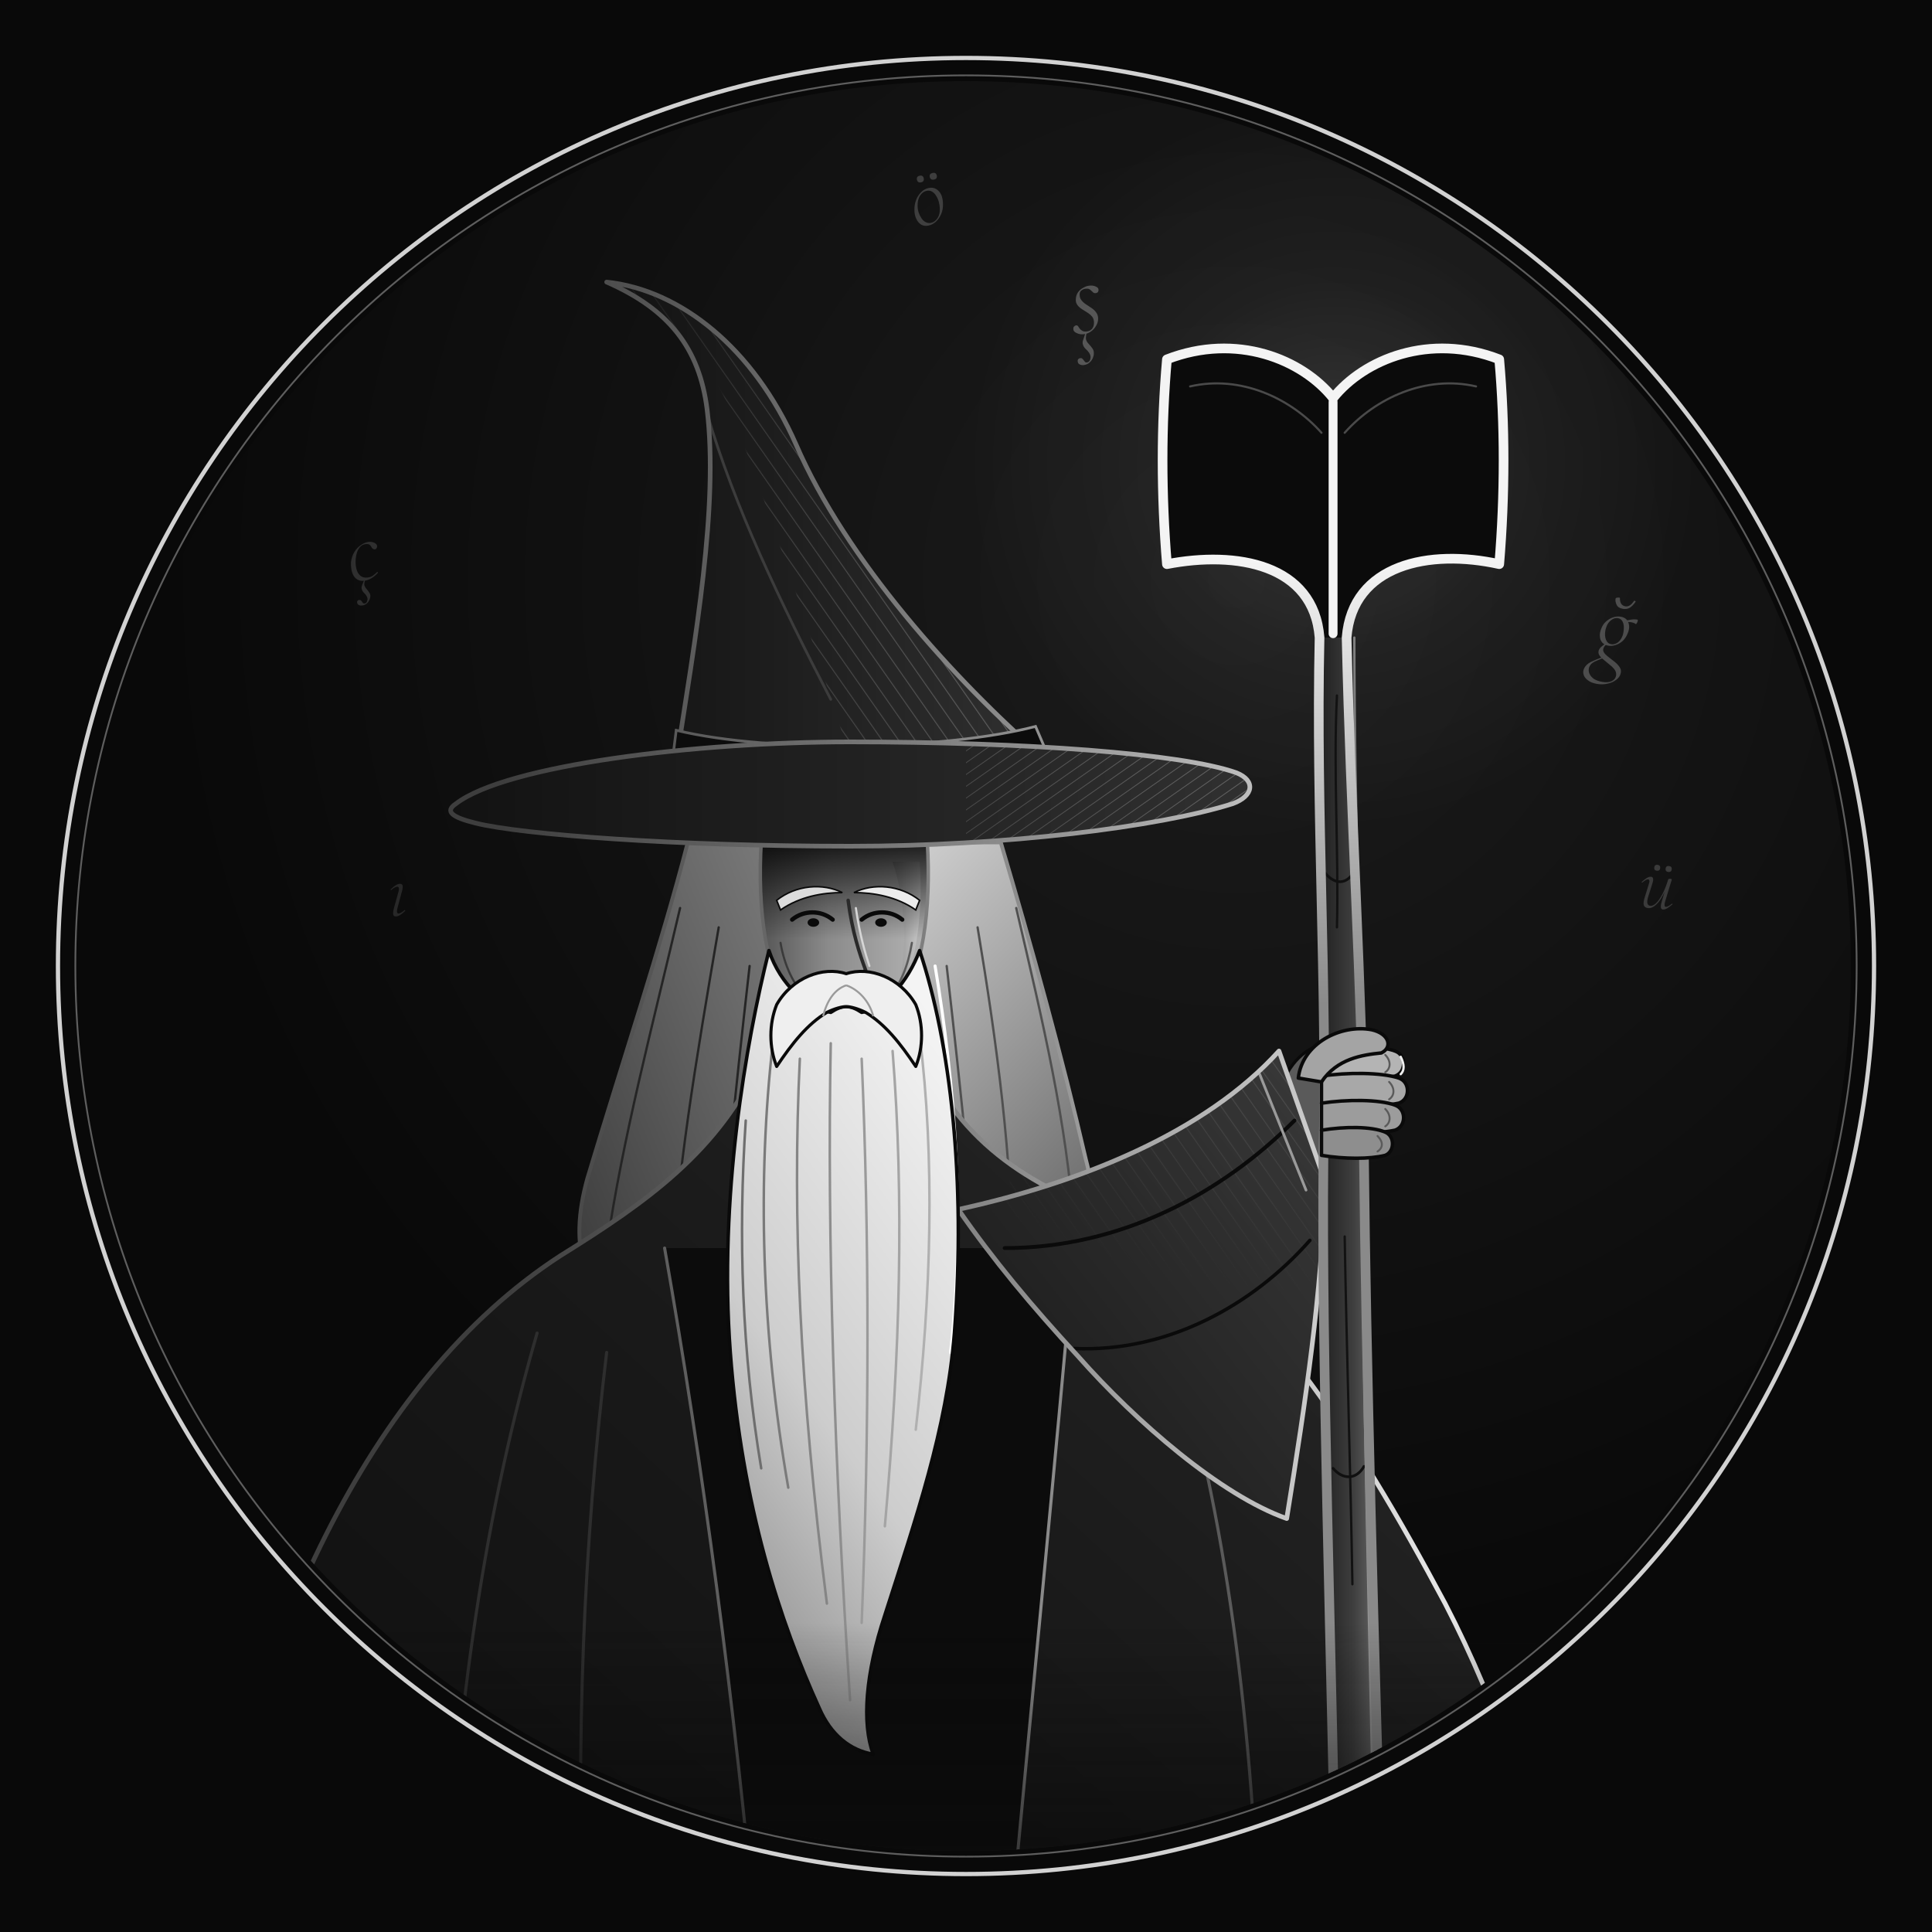
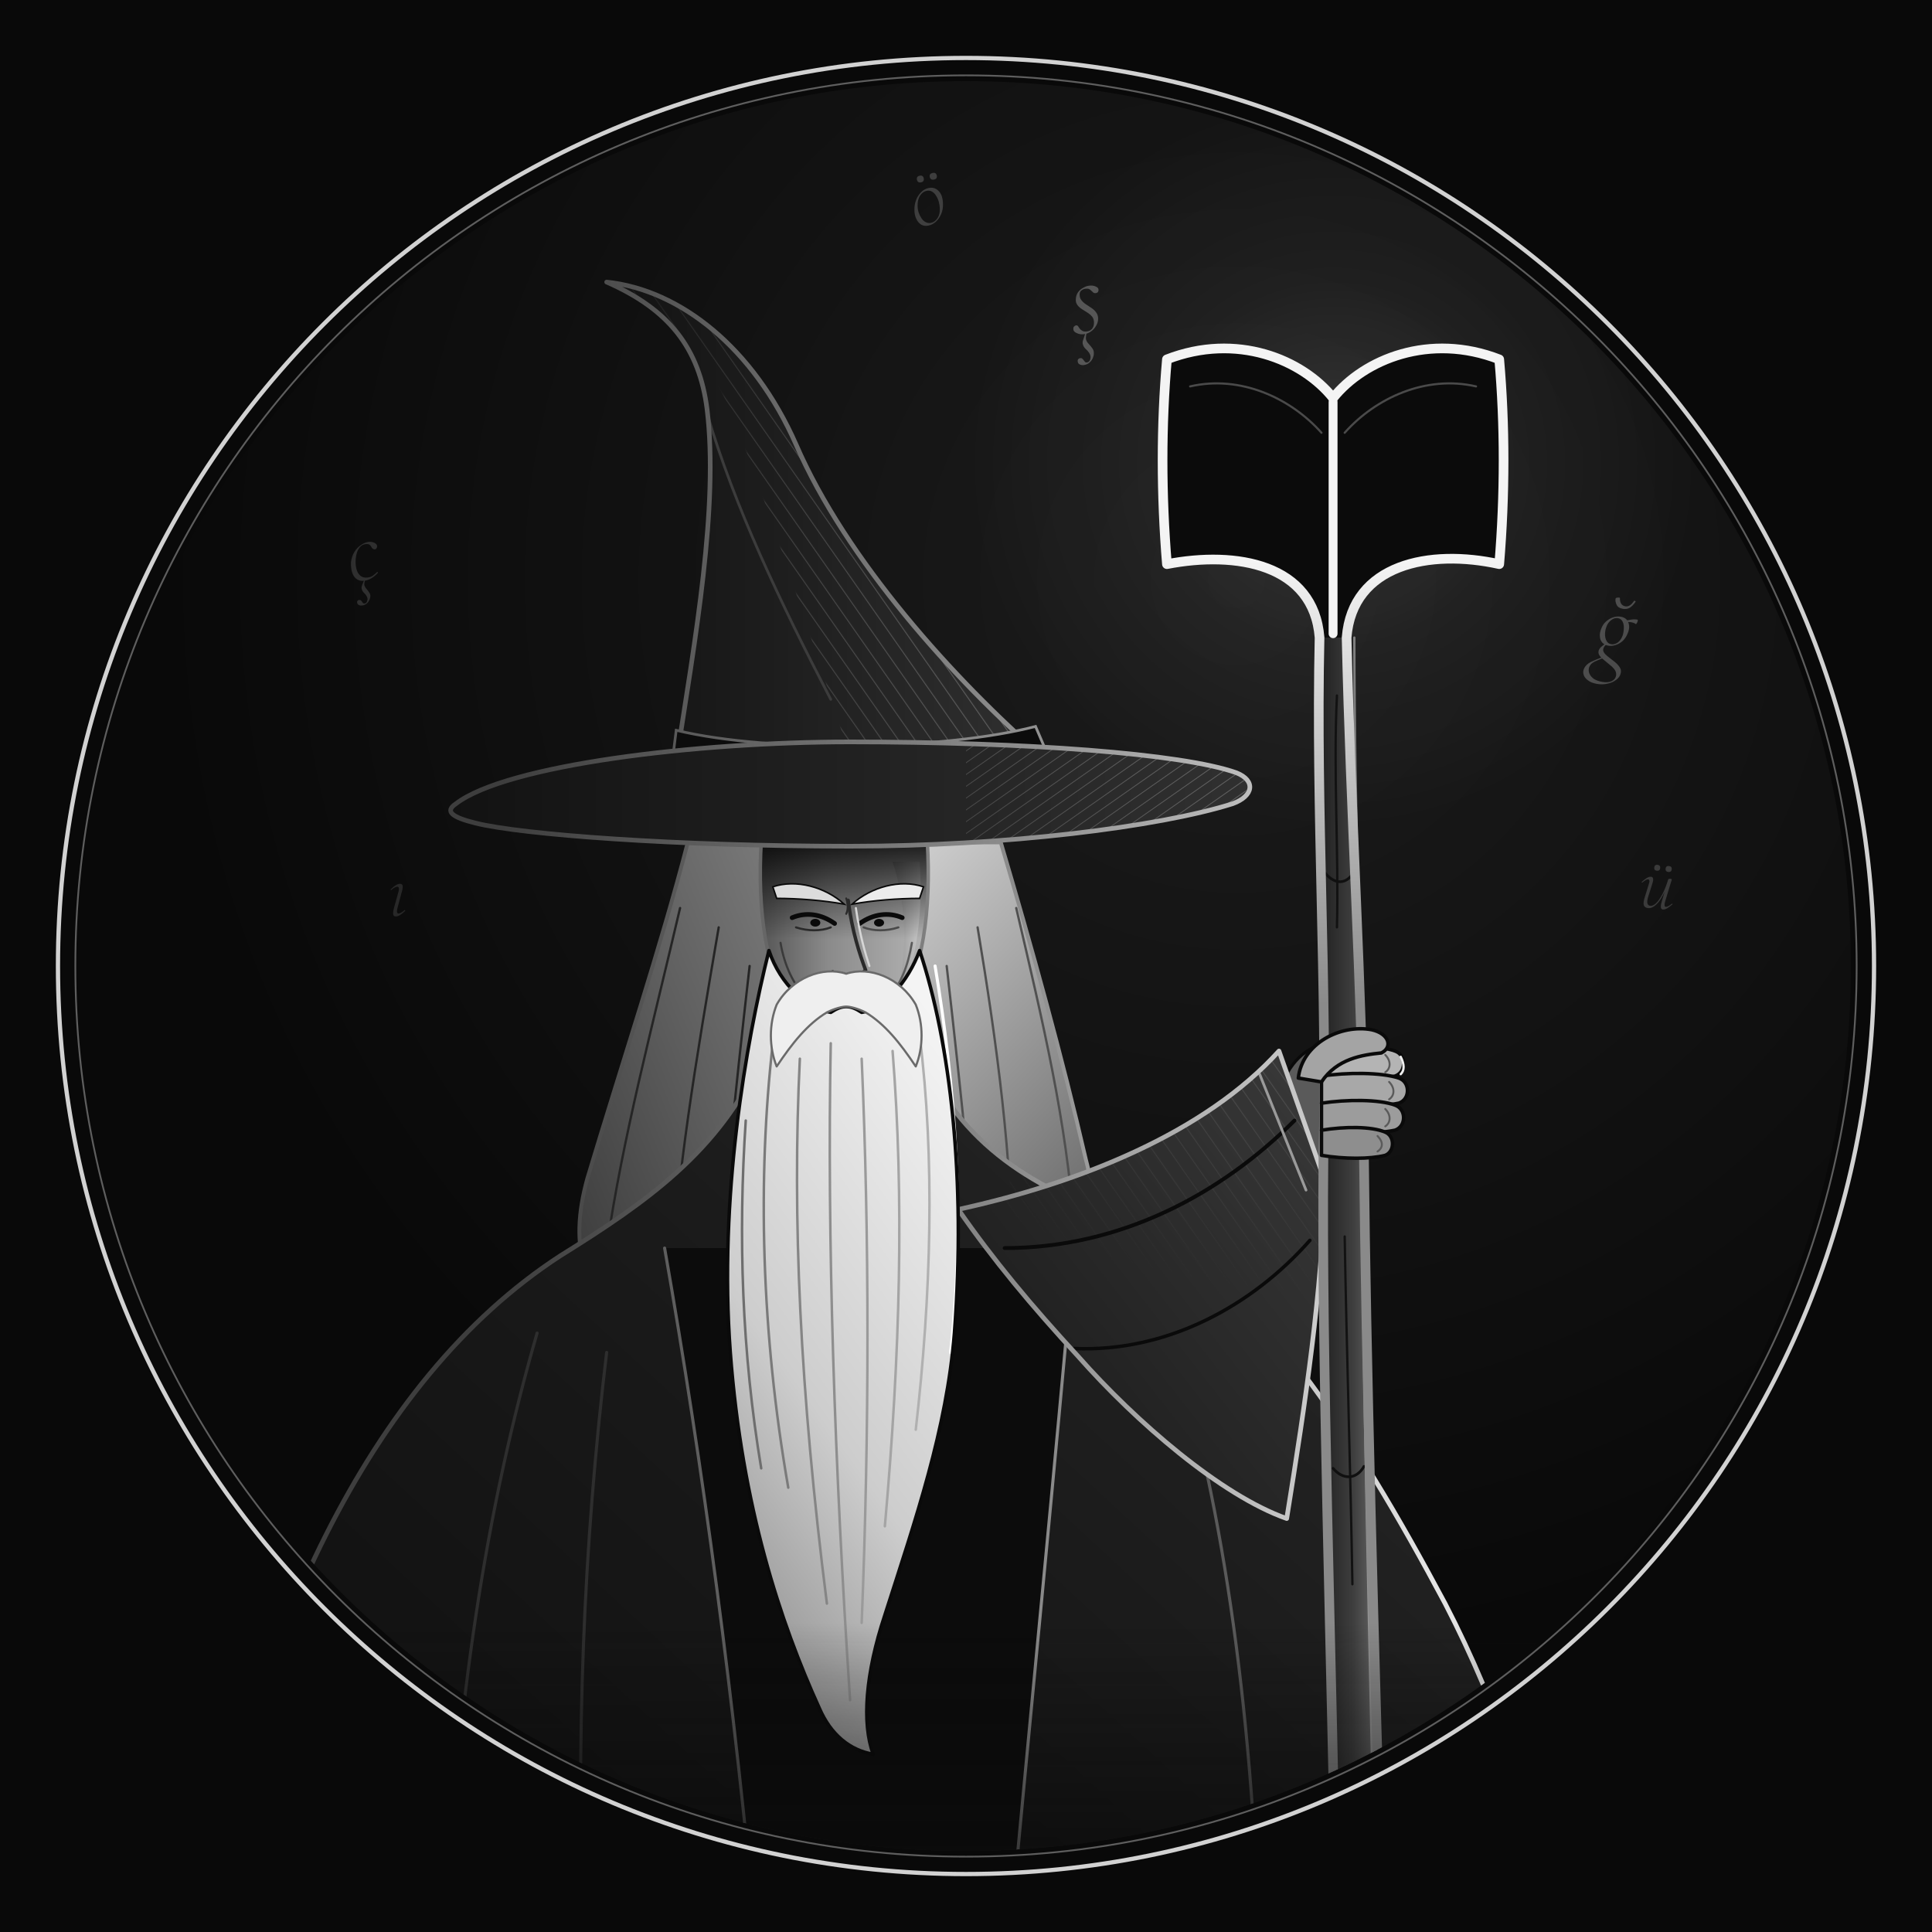
<svg xmlns="http://www.w3.org/2000/svg" viewBox="0 0 1000 1000" width="1080" height="1080">
  <defs>
    <radialGradient id="bg" cx="640" cy="300" r="560" gradientUnits="userSpaceOnUse">
      <stop offset="0" stop-color="#1c1c1c" />
      <stop offset="1" stop-color="#090909" />
    </radialGradient>
    <radialGradient id="aura" cx="690" cy="240" r="190" gradientUnits="userSpaceOnUse">
      <stop offset="0" stop-color="#fff" stop-opacity="0.13" />
      <stop offset="0.5" stop-color="#fff" stop-opacity="0.04" />
      <stop offset="1" stop-color="#fff" stop-opacity="0" />
    </radialGradient>
    <linearGradient id="rim" x1="260" y1="0" x2="740" y2="0" gradientUnits="userSpaceOnUse">
      <stop offset="0" stop-color="#3e3e3e" />
      <stop offset="0.55" stop-color="#8c8c8c" />
      <stop offset="1" stop-color="#e4e4e4" />
    </linearGradient>
    <linearGradient id="staffLine" x1="0" y1="290" x2="0" y2="520" gradientUnits="userSpaceOnUse">
      <stop offset="0" stop-color="#f4f4f4" />
      <stop offset="1" stop-color="#8a8a8a" />
    </linearGradient>
    <linearGradient id="cloth" x1="1" y1="0" x2="0" y2="0.7">
      <stop offset="0" stop-color="#2c2c2c" />
      <stop offset="0.5" stop-color="#1b1b1b" />
      <stop offset="1" stop-color="#101010" />
    </linearGradient>
    <linearGradient id="clothLit" x1="1" y1="0" x2="0" y2="1">
      <stop offset="0" stop-color="#3a3a3a" />
      <stop offset="1" stop-color="#161616" />
    </linearGradient>
    <linearGradient id="felt" x1="1" y1="0" x2="0" y2="0">
      <stop offset="0" stop-color="#303030" />
      <stop offset="1" stop-color="#121212" />
    </linearGradient>
    <linearGradient id="beard" x1="0.7" y1="0" x2="0.3" y2="1">
      <stop offset="0" stop-color="#f4f4f4" />
      <stop offset="0.6" stop-color="#cdcdcd" />
      <stop offset="1" stop-color="#8e8e8e" />
    </linearGradient>
    <linearGradient id="hairShade" x1="1" y1="0" x2="0" y2="1">
      <stop offset="0" stop-color="#7a7a7a" />
      <stop offset="1" stop-color="#3a3a3a" />
    </linearGradient>
    <linearGradient id="hairLit" x1="0" y1="0" x2="0.4" y2="1">
      <stop offset="0" stop-color="#cfcfcf" />
      <stop offset="1" stop-color="#6e6e6e" />
    </linearGradient>
    <linearGradient id="skin" x1="1" y1="0" x2="0" y2="0">
      <stop offset="0" stop-color="#b4b4b4" />
      <stop offset="0.6" stop-color="#8a8a8a" />
      <stop offset="1" stop-color="#555" />
    </linearGradient>
    <linearGradient id="skinLit" x1="1" y1="0" x2="0" y2="0">
      <stop offset="0" stop-color="#c8c8c8" />
      <stop offset="1" stop-color="#8e8e8e" />
    </linearGradient>
    <linearGradient id="brimShade" x1="0" y1="436" x2="0" y2="486" gradientUnits="userSpaceOnUse">
      <stop offset="0" stop-color="#000" stop-opacity="0.85" />
      <stop offset="1" stop-color="#000" stop-opacity="0" />
    </linearGradient>
    <linearGradient id="wood" x1="680" y1="0" x2="714" y2="0" gradientUnits="userSpaceOnUse">
      <stop offset="0" stop-color="#1a1a1a" />
      <stop offset="0.6" stop-color="#3e3e3e" />
      <stop offset="1" stop-color="#6a6a6a" />
    </linearGradient>
    <linearGradient id="fade" x1="0" y1="0" x2="0" y2="1">
      <stop offset="0" stop-color="#090909" stop-opacity="0" />
      <stop offset="1" stop-color="#090909" stop-opacity="0.9" />
    </linearGradient>
    <pattern id="scratch" width="7" height="7" patternUnits="userSpaceOnUse" patternTransform="rotate(-35)">
      <line x1="0" y1="0" x2="0" y2="7" stroke="#d0d0d0" stroke-width="1" />
    </pattern>
    <pattern id="scratchFine" width="5" height="5" patternUnits="userSpaceOnUse" patternTransform="rotate(55)">
      <line x1="0" y1="0" x2="0" y2="5" stroke="#d0d0d0" stroke-width="0.8" />
    </pattern>
    <radialGradient id="lightFall" cx="700" cy="250" r="420" gradientUnits="userSpaceOnUse">
      <stop offset="0" stop-color="#fff" />
      <stop offset="0.55" stop-color="#fff" stop-opacity="0.45" />
      <stop offset="1" stop-color="#fff" stop-opacity="0" />
    </radialGradient>
    <mask id="lit" maskUnits="userSpaceOnUse" x="0" y="0" width="1000" height="1000">
      <rect width="1000" height="1000" fill="url(#lightFall)" />
    </mask>
    <clipPath id="frame">
      <circle cx="500" cy="500" r="458" />
    </clipPath>
    <path id="s-robe" d="M100 1010 C130 850 190 715 290 650 C335 622 372 596 394 548 L478 548 C500 596 540 618 590 634 C650 664 700 740 748 830 C776 884 796 944 810 1010 Z" />
    <path id="s-sleeve" d="M496 626 C560 612 624 586 662 544 L686 612 C684 670 676 724 666 786 C632 774 588 736 558 702 C534 676 514 652 496 626 Z" />
    <path id="s-hat" d="M350 394 C360 330 372 262 366 212 C362 180 346 160 314 146 C352 150 390 180 412 230 C438 290 494 352 540 392 Z" />
    <path id="s-brim" d="M236 416 C262 396 360 384 440 384 C530 384 612 390 640 400 C650 404 649 412 638 416 C600 428 520 438 440 438 C350 438 270 432 246 426 C234 423 230 420 236 416 Z" />
    <path id="s-face" d="M394 436 C392 470 396 505 411 524 C424 539 450 539 463 524 C478 505 482 470 480 436 Z" />
    <path id="s-beard" d="M398 492 C386 540 372 620 378 700 C384 780 404 840 424 884 C430 898 440 906 452 908 C446 892 448 866 458 836 C474 786 490 740 494 690 C500 610 492 540 476 492 C470 508 458 522 446 524 C440 520 436 520 430 524 C418 522 404 510 398 492 Z" />
    <path id="s-staff" d="M690 206 C674 186 640 172 604 186 C601 220 601 256 604 292 C640 285 680 292 683 330 C681 420 687 510 685 600 C684 700 689 850 692 1010 L716 1010 C711 850 707 700 706 600 C705 510 699 420 697 330 C700 292 740 284 776 292 C779 256 779 220 776 186 C740 172 706 186 690 206 Z" />
    <clipPath id="faceClip">
      <use href="#s-face" />
    </clipPath>
  </defs>
  <rect width="1000" height="1000" fill="#090909" />
  <circle cx="500" cy="500" r="458" fill="url(#bg)" />
  <g clip-path="url(#frame)">
    <circle cx="690" cy="240" r="190" fill="url(#aura)" />
    <g fill="#c8c8c8">
      <path d="M559 172.7Q556.8 172.7 555.2 171.6Q553.5 170.6 553.8 169.1Q553.9 168.3 554.4 168Q554.9 167.6 555.4 167.6Q556.1 167.6 556.4 168.2Q556.7 168.8 557.1 169.6Q557.5 170.3 558.3 170.9Q559.1 171.5 560.6 171.5Q562.3 171.5 563.4 170.5Q564.5 169.5 564.8 167.6Q565.1 165.7 564.3 164.3Q563.5 163 562.2 161.9Q560.9 160.8 559.6 159.7Q558.3 158.6 557.6 157.3Q556.8 155.9 557.2 154.1Q557.6 152.1 558.8 150.8Q560 149.5 561.7 148.9Q563.3 148.2 564.9 148.2Q566.9 148.2 568.3 149.1Q569.7 149.9 569.5 151.1Q569.4 151.8 568.9 152.2Q568.4 152.5 567.9 152.5Q567.2 152.5 566.7 152.1Q566.3 151.6 565.8 151Q565.4 150.4 564.7 149.9Q564 149.5 562.8 149.5Q561.7 149.5 560.7 150.1Q559.7 150.6 559.5 152Q559.2 153.8 560 155.1Q560.8 156.5 562.1 157.6Q563.4 158.7 564.7 159.9Q566 161.1 566.7 162.5Q567.5 164 567.2 165.9Q566.9 167.7 565.7 169.2Q564.5 170.8 562.8 171.7Q561 172.7 559 172.7ZM556.6 188.5Q555.3 188.5 554.4 187.8Q553.5 187.2 553.7 185.8Q553.8 185.3 554.2 185Q554.6 184.7 555.2 184.7Q555.9 184.7 556.2 185.1Q556.6 185.5 556.8 186Q557.1 186.6 557.4 187Q557.7 187.4 558.3 187.4Q560.1 187.4 560.6 184.9Q560.7 183.9 560.2 182.7Q559.7 181.6 558.6 180.3Q557.8 179.3 557.6 178.1Q557.3 176.9 558 175.6L559.8 172H560.4Q559.8 173.4 559.6 174.5Q559.4 175.5 559.7 176.4Q560 177.3 560.7 178.2Q561.6 179.5 562.2 180.7Q562.8 182 562.5 183.3Q562.4 184.3 561.7 185.5Q560.9 186.8 559.7 187.6Q558.4 188.5 556.6 188.5Z" opacity="0.34" transform="rotate(-8 562 157)" />
      <path d="M477.9 116.6Q475.8 116.6 474.4 115.4Q473 114.1 472.5 112Q471.9 109.8 472.5 107.1Q473 104.5 474.4 102.3Q475.8 100.2 477.8 98.9Q479.8 97.6 482 97.6Q484.4 97.6 485.8 99Q487.2 100.3 487.7 102.4Q488.1 104.6 487.6 107.1Q487.1 110 485.6 112.1Q484 114.3 482 115.5Q480 116.6 477.9 116.6ZM479.5 115.5Q481.6 115.5 483.3 113.8Q485 112.2 485.5 109.1Q485.8 107.5 485.7 105.7Q485.6 103.9 485 102.4Q484.5 100.8 483.4 99.8Q482.3 98.8 480.7 98.8Q478.6 98.8 476.9 100.5Q475.2 102.2 474.6 105.1Q474.2 106.8 474.3 108.6Q474.5 110.4 475.1 112Q475.7 113.6 476.8 114.5Q478 115.5 479.5 115.5ZM485.7 93.9Q483.8 93.9 483.8 92.1Q483.8 91.3 484.3 90.8Q484.8 90.4 485.7 90.4Q486.5 90.4 487 90.8Q487.5 91.3 487.5 92.1Q487.5 93.9 485.7 93.9ZM478.8 93.9Q477 93.9 477 92.1Q477 91.3 477.5 90.8Q478 90.4 478.8 90.4Q479.7 90.4 480.1 90.8Q480.6 91.3 480.6 92.1Q480.6 93.9 478.8 93.9Z" opacity="0.24" transform="rotate(-12 480 104)" />
      <path d="M831.5 355.2Q828.6 355.2 826.7 354.2Q824.8 353.3 824 351.8Q823.2 350.3 823.6 348.6Q824.2 346.2 826.6 344.5Q829.1 342.7 832.1 341L832.5 341.4Q831.2 342.2 829.8 343.1Q828.4 343.9 827.4 344.9Q826.4 345.9 826.1 347.5Q825.9 349.2 826.8 350.6Q827.7 352 829.5 352.9Q831.4 353.7 834.1 353.7Q837.1 353.7 838.8 352.5Q840.5 351.3 840.6 349.4Q840.6 348 839.8 346.9Q838.9 345.8 837.6 345Q836.2 344.2 834.8 343.4Q833.3 342.6 832 341.8Q830.7 341 830 340.1Q829.3 339.1 829.5 337.8Q829.8 336.6 830.7 335.6Q831.5 334.5 832.9 333.4L833.5 333.8Q832.8 334.2 832.3 334.9Q831.8 335.7 831.7 336.5Q831.5 337.6 832.3 338.5Q833.1 339.4 834.4 340.1Q835.7 340.8 837.2 341.6Q838.7 342.3 840 343.2Q841.3 344.1 842.1 345.2Q842.9 346.3 842.7 347.9Q842.6 349.7 841 351.4Q839.5 353.1 837 354.1Q834.5 355.2 831.5 355.2ZM833.9 334.7Q831.9 334.7 830.5 333.6Q829.2 332.5 828.8 330.7Q828.3 328.9 828.8 326.7Q829.2 324.4 830.5 322.7Q831.9 320.9 833.7 319.9Q835.6 318.8 837.7 318.8Q839.8 318.8 841.1 319.9Q842.3 321 842.8 322.8Q843.2 324.6 842.7 326.7Q842.2 329.1 840.9 330.9Q839.5 332.7 837.6 333.7Q835.8 334.7 833.9 334.7ZM835.3 333.7Q836.9 333.7 838.4 332.3Q839.8 330.9 840.3 328.4Q840.6 326.6 840.3 324.6Q840.1 322.6 839.1 321.2Q838.1 319.8 836.4 319.8Q834.6 319.8 833.2 321.3Q831.7 322.8 831.3 325.1Q830.9 327 831.2 329Q831.5 331 832.6 332.4Q833.6 333.7 835.3 333.7ZM839.7 321.3 839.6 320.9Q841.3 320 843.1 319.4Q844.9 318.8 846.4 318.8Q846.7 318.8 846.7 319.2Q846.8 319.6 846.6 320.1Q846.5 320.6 846.3 320.9Q846.2 321.3 846 321.2Q844.8 320.6 843 320.7Q841.3 320.8 839.7 321.3ZM838 314.6Q835.5 314.6 834.5 313.1Q833.4 311.6 833.4 310.1Q833.4 309.8 833.7 309.6Q834.1 309.4 834.5 309.3Q834.9 309.2 835.3 309.2Q835.6 309.2 835.6 309.4Q835.8 311 836.6 312Q837.5 313.1 839.1 313.1Q840.3 313.1 841.3 312.2Q842.2 311.4 843 309.6Q843.2 309.3 843.6 309.5Q844 309.7 843.9 309.8Q842.9 312.1 841.5 313.4Q840.1 314.6 838 314.6Z" opacity="0.3" transform="rotate(10 836 326)" />
      <path d="M854.1 470.5Q852.4 470.5 851.8 469.3Q851.2 468 851.8 465.2L853.2 458.1Q853.5 456.9 853.3 456.3Q853.1 455.7 852.6 455.7Q852.1 455.7 851.4 456.2Q850.7 456.7 849.8 457.6Q849.6 457.8 849.5 457.6Q849.3 457.5 849.5 457.3Q850.8 455.8 851.9 455Q853 454.2 854 454.2Q854.9 454.2 855.1 455.1Q855.4 455.9 854.9 458.1L853.6 464.5Q853.1 466.9 853.5 468Q853.9 469.2 855.2 469.2Q856.5 469.2 858 467.5Q859.4 465.8 860.7 462.6Q862 459.4 862.9 454.8L863.3 454.8Q862.5 459.5 861.1 463Q859.7 466.6 857.9 468.5Q856.1 470.5 854.1 470.5ZM861.8 470.4Q860.9 470.4 860.7 469.5Q860.4 468.6 860.8 466.4L862.9 454.8Q863 454.2 863.9 454.2Q864.4 454.2 864.6 454.3Q864.8 454.4 864.8 454.5Q864.8 454.6 864.6 455.5Q864.4 456.5 864.2 457.5L862.5 466.4Q862.1 468.9 863.2 468.9Q863.7 468.9 864.4 468.4Q865.2 467.9 866.1 467Q866.2 466.8 866.4 467Q866.6 467.2 866.4 467.3Q865 468.8 863.9 469.6Q862.8 470.4 861.8 470.4ZM862.6 450.8Q861 450.8 861 449.2Q861 448.5 861.4 448.1Q861.8 447.7 862.6 447.7Q863.4 447.7 863.8 448.1Q864.2 448.5 864.2 449.2Q864.2 450.8 862.6 450.8ZM856.6 450.8Q855.1 450.8 855.1 449.2Q855.1 448.5 855.5 448.1Q855.9 447.7 856.6 447.7Q857.4 447.7 857.8 448.1Q858.2 448.5 858.2 449.2Q858.2 450.8 856.6 450.8Z" opacity="0.22" transform="rotate(6 858 460)" />
      <path d="M187.2 300.6Q185.2 300.6 183.9 299.7Q182.6 298.8 181.9 297.2Q181.3 295.7 181.2 293.9Q181.1 292 181.4 290.3Q182.1 287.2 183.8 285.1Q185.4 283.1 187.5 282Q189.6 280.8 191.6 280.8Q192.8 280.8 193.7 281.2Q194.7 281.6 195.2 282.2Q195.8 282.8 195.7 283.6Q195.6 284.1 195.3 284.5Q195 285 194.3 285Q193.8 285 193.4 284.6Q193 284.3 192.7 283.6Q192.6 283.1 192 282.4Q191.3 281.8 190 281.8Q188.3 281.8 187.1 282.8Q185.9 283.8 185.1 285.4Q184.4 286.9 184 288.9Q183.5 291.5 183.8 293.9Q184.1 296.2 185.4 297.7Q186.7 299.1 189 299.1Q190.8 299.1 192 298.4Q193.3 297.6 194.3 296.8Q194.5 296.7 194.6 296.9Q194.8 297.1 194.7 297.2Q192.7 299 190.8 299.8Q189 300.6 187.2 300.6ZM184.7 313.2Q183.7 313.2 183 312.7Q182.2 312.1 182.4 311Q182.5 310.7 182.8 310.4Q183.1 310.2 183.6 310.2Q184.1 310.2 184.4 310.5Q184.7 310.8 184.9 311.2Q185.1 311.7 185.4 312Q185.6 312.3 186.1 312.3Q187.5 312.3 187.9 310.3Q188 309.5 187.6 308.6Q187.2 307.7 186.3 306.6Q185.7 305.9 185.5 304.9Q185.3 303.9 185.8 302.9L187.3 300H187.8Q187.3 301.2 187.1 302Q186.9 302.8 187.2 303.5Q187.4 304.2 188 305Q188.7 306 189.2 307Q189.7 308 189.5 309Q189.4 309.8 188.8 310.8Q188.2 311.8 187.2 312.5Q186.2 313.2 184.7 313.2Z" opacity="0.18" transform="rotate(-6 188 288)" />
      <path d="M205.4 474.4Q204.5 474.4 204.2 473.5Q203.9 472.7 204.3 470.3L206.1 461.5Q206.6 459 205.3 459Q204.8 459 204 459.5Q203.2 460 202.3 460.9Q202.2 461.1 202 460.9Q201.8 460.7 202 460.6Q203.4 459 204.6 458.2Q205.7 457.4 206.8 457.4Q207.8 457.4 208 458.3Q208.3 459.2 207.8 461.5L206.1 470.3Q205.9 471.6 206.1 472.2Q206.3 472.8 206.9 472.8Q207.3 472.8 208.1 472.3Q208.9 471.8 209.8 470.9Q210 470.7 210.2 470.9Q210.3 471.1 210.2 471.2Q208.8 472.8 207.6 473.6Q206.5 474.4 205.4 474.4Z" opacity="0.15" transform="rotate(4 206 464)" />
    </g>
    <path d="M356 436 C342 490 322 550 304 610 C294 646 302 672 330 684 C326 664 332 646 344 630 C342 654 354 672 374 678 C378 620 388 560 398 500 L400 436 Z" fill="url(#hairShade)" stroke="url(#rim)" stroke-width="2" stroke-linejoin="round" />
    <path d="M518 436 C534 490 550 548 562 600 C572 638 566 664 540 676 C544 656 540 640 528 626 C528 650 518 668 500 674 C494 616 484 556 474 500 L474 436 Z" fill="url(#hairLit)" stroke="url(#rim)" stroke-width="2" stroke-linejoin="round" />
    <g fill="none" stroke-linecap="round" stroke-width="1.2">
      <path d="M352 470 C338 530 322 590 314 646" stroke="#252525" />
      <path d="M372 480 C360 550 350 610 348 660" stroke="#252525" />
      <path d="M388 500 C380 570 374 630 372 668" stroke="#252525" />
      <path d="M526 470 C540 530 552 580 556 636" stroke="#505050" />
      <path d="M506 480 C516 540 524 600 524 656" stroke="#505050" />
      <path d="M490 500 C498 570 504 630 506 664" stroke="#505050" />
    </g>
    <use href="#s-robe" fill="url(#cloth)" />
    <path d="M478 548 C500 596 540 618 590 634 C650 664 700 740 748 830 C776 884 796 944 810 1010 L560 1010 C556 860 548 720 520 600 Z" fill="url(#scratch)" mask="url(#lit)" opacity="0.5" />
    <path d="M344 646 C364 760 380 880 392 1010 L522 1010 C534 880 546 760 556 646 Z" fill="#0c0c0c" />
    <g fill="none" stroke-linecap="round">
      <path d="M344 646 C364 760 380 880 392 1010" stroke="#5e5e5e" stroke-width="1.6" />
      <path d="M556 646 C546 760 534 880 522 1010" stroke="#8a8a8a" stroke-width="1.6" />
      <path d="M278 690 C252 780 236 880 230 1010" stroke="#2e2e2e" stroke-width="1.6" />
      <path d="M314 700 C302 800 298 900 302 1010" stroke="#2e2e2e" stroke-width="1.6" />
      <path d="M604 684 C632 772 648 880 652 1010" stroke="#5a5a5a" stroke-width="1.6" />
    </g>
    <use href="#s-robe" fill="none" stroke="url(#rim)" stroke-width="2.4" stroke-linejoin="round" />
    <path d="M664 560 C670 546 680 540 690 540 L700 606 C690 610 678 606 670 598 Z" fill="#5a5a5a" stroke="#0a0a0a" stroke-width="1.6" />
    <use href="#s-sleeve" fill="url(#clothLit)" />
    <use href="#s-sleeve" fill="url(#scratch)" mask="url(#lit)" opacity="0.55" />
    <g fill="none" stroke-linecap="round">
      <path d="M520 646 C580 646 632 618 670 580" stroke="#0a0a0a" stroke-width="2" />
      <path d="M556 698 C604 700 648 676 678 642" stroke="#0a0a0a" stroke-width="1.8" />
      <path d="M652 556 C660 576 668 596 676 616" stroke="#9a9a9a" stroke-width="1.4" />
    </g>
    <use href="#s-sleeve" fill="none" stroke="url(#rim)" stroke-width="2.4" stroke-linejoin="round" />
    <path d="M683 330 C681 420 687 510 685 600 C684 700 689 850 692 1010 L716 1010 C711 850 707 700 706 600 C705 510 699 420 697 330 Z" fill="url(#wood)" />
    <path d="M690 206 C674 186 640 172 604 186 C601 220 601 256 604 292 C640 285 680 292 683 330 L697 330 C700 292 740 284 776 292 C779 256 779 220 776 186 C740 172 706 186 690 206 Z" fill="#0b0b0b" />
    <g fill="none" stroke="#4a4a4a" stroke-width="1.1" stroke-linecap="round">
      <path d="M684 224 C668 206 642 194 616 200" />
      <path d="M696 224 C712 206 738 194 764 200" />
    </g>
    <g fill="none" stroke-linecap="round">
      <path d="M692 360 C690 400 693 440 692 480" stroke="#121212" stroke-width="1.2" />
      <path d="M696 640 C697 700 699 760 700 820" stroke="#121212" stroke-width="1.2" />
      <path d="M686 452 C691 458 697 458 701 451" stroke="#101010" stroke-width="1.4" />
      <path d="M690 760 C695 766 702 766 706 759" stroke="#101010" stroke-width="1.4" />
      <path d="M701 330 C701 420 705 520 705 600 C705 700 709 850 712 1000" stroke="#bdbdbd" stroke-width="1.2" opacity="0.6" />
    </g>
    <use href="#s-staff" fill="none" stroke="url(#staffLine)" stroke-width="5" stroke-linejoin="round" />
    <path d="M690 208 L690 328" stroke="#f4f4f4" stroke-width="4.6" stroke-linecap="round" />
    <g stroke="#0a0a0a" stroke-width="1.8" stroke-linejoin="round">
      <path d="M684 543 C696 541 714 541 722 544 C728 546 728 555 722 557 C712 559 696 559 684 557 Z" fill="#b4b4b4" />
      <path d="M684 557 C697 555 715 555 724 558 C730 560 730 569 724 571 C714 573 697 573 684 571 Z" fill="#a8a8a8" />
      <path d="M684 571 C697 569 714 569 722 572 C728 574 728 583 722 585 C712 587 697 587 684 585 Z" fill="#9c9c9c" />
      <path d="M684 585 C696 583 710 583 717 586 C722 588 722 596 717 598 C709 600 696 600 684 598 Z" fill="#8e8e8e" />
      <path d="M672 558 C674 540 694 530 710 533 C719 535 721 542 715 545 C705 546 692 548 684 560 Z" fill="#a4a4a4" />
    </g>
    <g fill="none" stroke="#5a5a5a" stroke-width="1" stroke-linecap="round">
      <path d="M717 546 C720 549 720 553 717 555" />
      <path d="M719 560 C722 563 722 567 719 569" />
      <path d="M717 574 C720 577 720 581 717 583" />
      <path d="M713 588 C716 591 716 594 713 596" />
    </g>
    <path d="M725 547 C727 551 727 554 725 556" fill="none" stroke="#efefef" stroke-width="1.2" stroke-linecap="round" />
    <use href="#s-face" fill="url(#skin)" />
    <path d="M462 446 C470 470 470 500 462 522 C474 504 478 474 476 446 Z" fill="url(#skinLit)" />
    <rect x="390" y="436" width="94" height="52" fill="url(#brimShade)" clip-path="url(#faceClip)" />
-     <path d="M402 466 C412 458 426 457 436 462 C426 462 414 464 404 471 Z" fill="#dcdcdc" stroke="#0a0a0a" stroke-width="0.8" />
-     <path d="M476 466 C466 458 452 457 442 462 C452 462 464 464 474 471 Z" fill="#ececec" stroke="#0a0a0a" stroke-width="0.8" />
-     <path d="M410 476 C416 471 425 471 431 476" fill="none" stroke="#0a0a0a" stroke-width="2.2" stroke-linecap="round" />
-     <path d="M446 476 C452 471 461 471 467 476" fill="none" stroke="#0a0a0a" stroke-width="2.2" stroke-linecap="round" />
-     <ellipse cx="421" cy="477.5" rx="3" ry="2.2" fill="#0a0a0a" />
-     <ellipse cx="456" cy="477.5" rx="3" ry="2.2" fill="#0a0a0a" />
+     <path d="M400 459 C412 455 427 459 437 468 C426 466 413 465 402 465 Z" fill="#dcdcdc" stroke="#0a0a0a" stroke-width="0.8" />
+     <path d="M478 459 C466 455 451 459 441 468 C452 466 465 465 476 465 Z" fill="#ececec" stroke="#0a0a0a" stroke-width="0.8" />
+     <path d="M410 475 C417 472 425 473 432 478" fill="none" stroke="#0a0a0a" stroke-width="2.4" stroke-linecap="round" />
+     <path d="M412 480 C418 482 425 482 430 480" fill="none" stroke="#2a2a2a" stroke-width="1.1" stroke-linecap="round" />
+     <path d="M445 478 C452 473 460 472 467 475" fill="none" stroke="#0a0a0a" stroke-width="2.4" stroke-linecap="round" />
+     <path d="M447 480 C452 482 459 482 465 480" fill="none" stroke="#4a4a4a" stroke-width="1.1" stroke-linecap="round" />
+     <path d="M438 465 C439 468 439 471 438 473" fill="none" stroke="#2a2a2a" stroke-width="1" stroke-linecap="round" />
+     <ellipse cx="422" cy="477.6" rx="2.6" ry="2" fill="#0a0a0a" />
+     <ellipse cx="455" cy="477.6" rx="2.6" ry="2" fill="#0a0a0a" />
    <path d="M439 466 C441 482 445 494 448 502 C444 507 436 507 431 503" fill="none" stroke="#2a2a2a" stroke-width="1.8" stroke-linecap="round" />
    <path d="M443 470 C445 484 448 494 450 500" fill="none" stroke="#d6d6d6" stroke-width="1.1" stroke-linecap="round" />
    <path d="M404 488 C406 500 411 510 417 516" fill="none" stroke="#3a3a3a" stroke-width="1.1" stroke-linecap="round" />
    <path d="M472 488 C470 500 466 510 460 516" fill="none" stroke="#5a5a5a" stroke-width="1.1" stroke-linecap="round" />
    <use href="#s-face" fill="none" stroke="url(#rim)" stroke-width="1.8" />
    <use href="#s-beard" fill="url(#beard)" />
    <g fill="none" stroke-linecap="round" stroke-width="1.3">
      <path d="M400 540 C392 610 394 690 408 770" stroke="#7a7a7a" />
      <path d="M414 548 C410 630 414 720 428 830" stroke="#858585" />
      <path d="M430 540 C428 640 432 760 440 880" stroke="#8e8e8e" />
      <path d="M446 548 C450 640 450 740 446 840" stroke="#9a9a9a" />
      <path d="M462 544 C468 620 466 700 458 790" stroke="#a4a4a4" />
      <path d="M476 536 C484 600 482 670 474 740" stroke="#b0b0b0" />
      <path d="M386 580 C382 640 384 700 394 760" stroke="#6e6e6e" />
    </g>
    <path d="M484 500 C494 560 500 630 492 700" fill="none" stroke="#fff" stroke-width="1.6" stroke-linecap="round" />
    <use href="#s-beard" fill="none" stroke="#0a0a0a" stroke-width="1.8" stroke-linejoin="round" />
-     <path d="M438 504 C426 500 410 506 402 520 C398 530 398 542 402 552 C410 540 418 530 428 524 C432 522 436 521 438 521 C440 521 444 522 448 524 C458 530 466 540 474 552 C478 542 478 530 474 520 C466 506 450 500 438 504 Z" fill="#efefef" stroke="#0a0a0a" stroke-width="1.6" stroke-linejoin="round" />
-     <path d="M438 510 C432 512 428 518 426 526 M438 510 C444 512 450 518 452 526" fill="none" stroke="#9a9a9a" stroke-width="1" />
+     <path d="M438 504 C426 500 410 506 402 520 C398 530 398 542 402 552 C410 540 418 530 428 524 C432 522 436 521 438 521 C440 521 444 522 448 524 C458 530 466 540 474 552 C478 542 478 530 474 520 C466 506 450 500 438 504 Z" fill="#efefef" stroke="#6a6a6a" stroke-width="1.1" stroke-linejoin="round" />
    <use href="#s-hat" fill="url(#felt)" />
    <path d="M314 146 C352 150 390 180 412 230 C438 290 494 352 540 392 L440 392 C420 330 400 270 382 222 C370 190 350 164 314 146 Z" fill="url(#scratch)" mask="url(#lit)" opacity="0.6" />
    <path d="M366 214 C380 262 404 312 430 362" fill="none" stroke="#3c3c3c" stroke-width="1.4" stroke-linecap="round" />
    <use href="#s-hat" fill="none" stroke="url(#rim)" stroke-width="2.4" stroke-linejoin="round" />
    <path d="M350 378 C400 390 490 388 536 376 L542 390 C490 404 400 404 348 394 Z" fill="#0c0c0c" stroke="url(#rim)" stroke-width="1.4" />
    <use href="#s-brim" fill="url(#felt)" />
    <path d="M500 386 C560 386 616 392 640 401 C648 405 647 411 638 415 C600 427 540 434 500 436 Z" fill="url(#scratchFine)" mask="url(#lit)" opacity="0.5" />
    <use href="#s-brim" fill="none" stroke="url(#rim)" stroke-width="2.4" stroke-linejoin="round" />
    <rect x="0" y="840" width="1000" height="170" fill="url(#fade)" />
  </g>
  <circle cx="500" cy="500" r="470" fill="none" stroke="#d2d2d2" stroke-width="2.2" />
  <circle cx="500" cy="500" r="461" fill="none" stroke="#5e5e5e" stroke-width="0.9" />
</svg>
